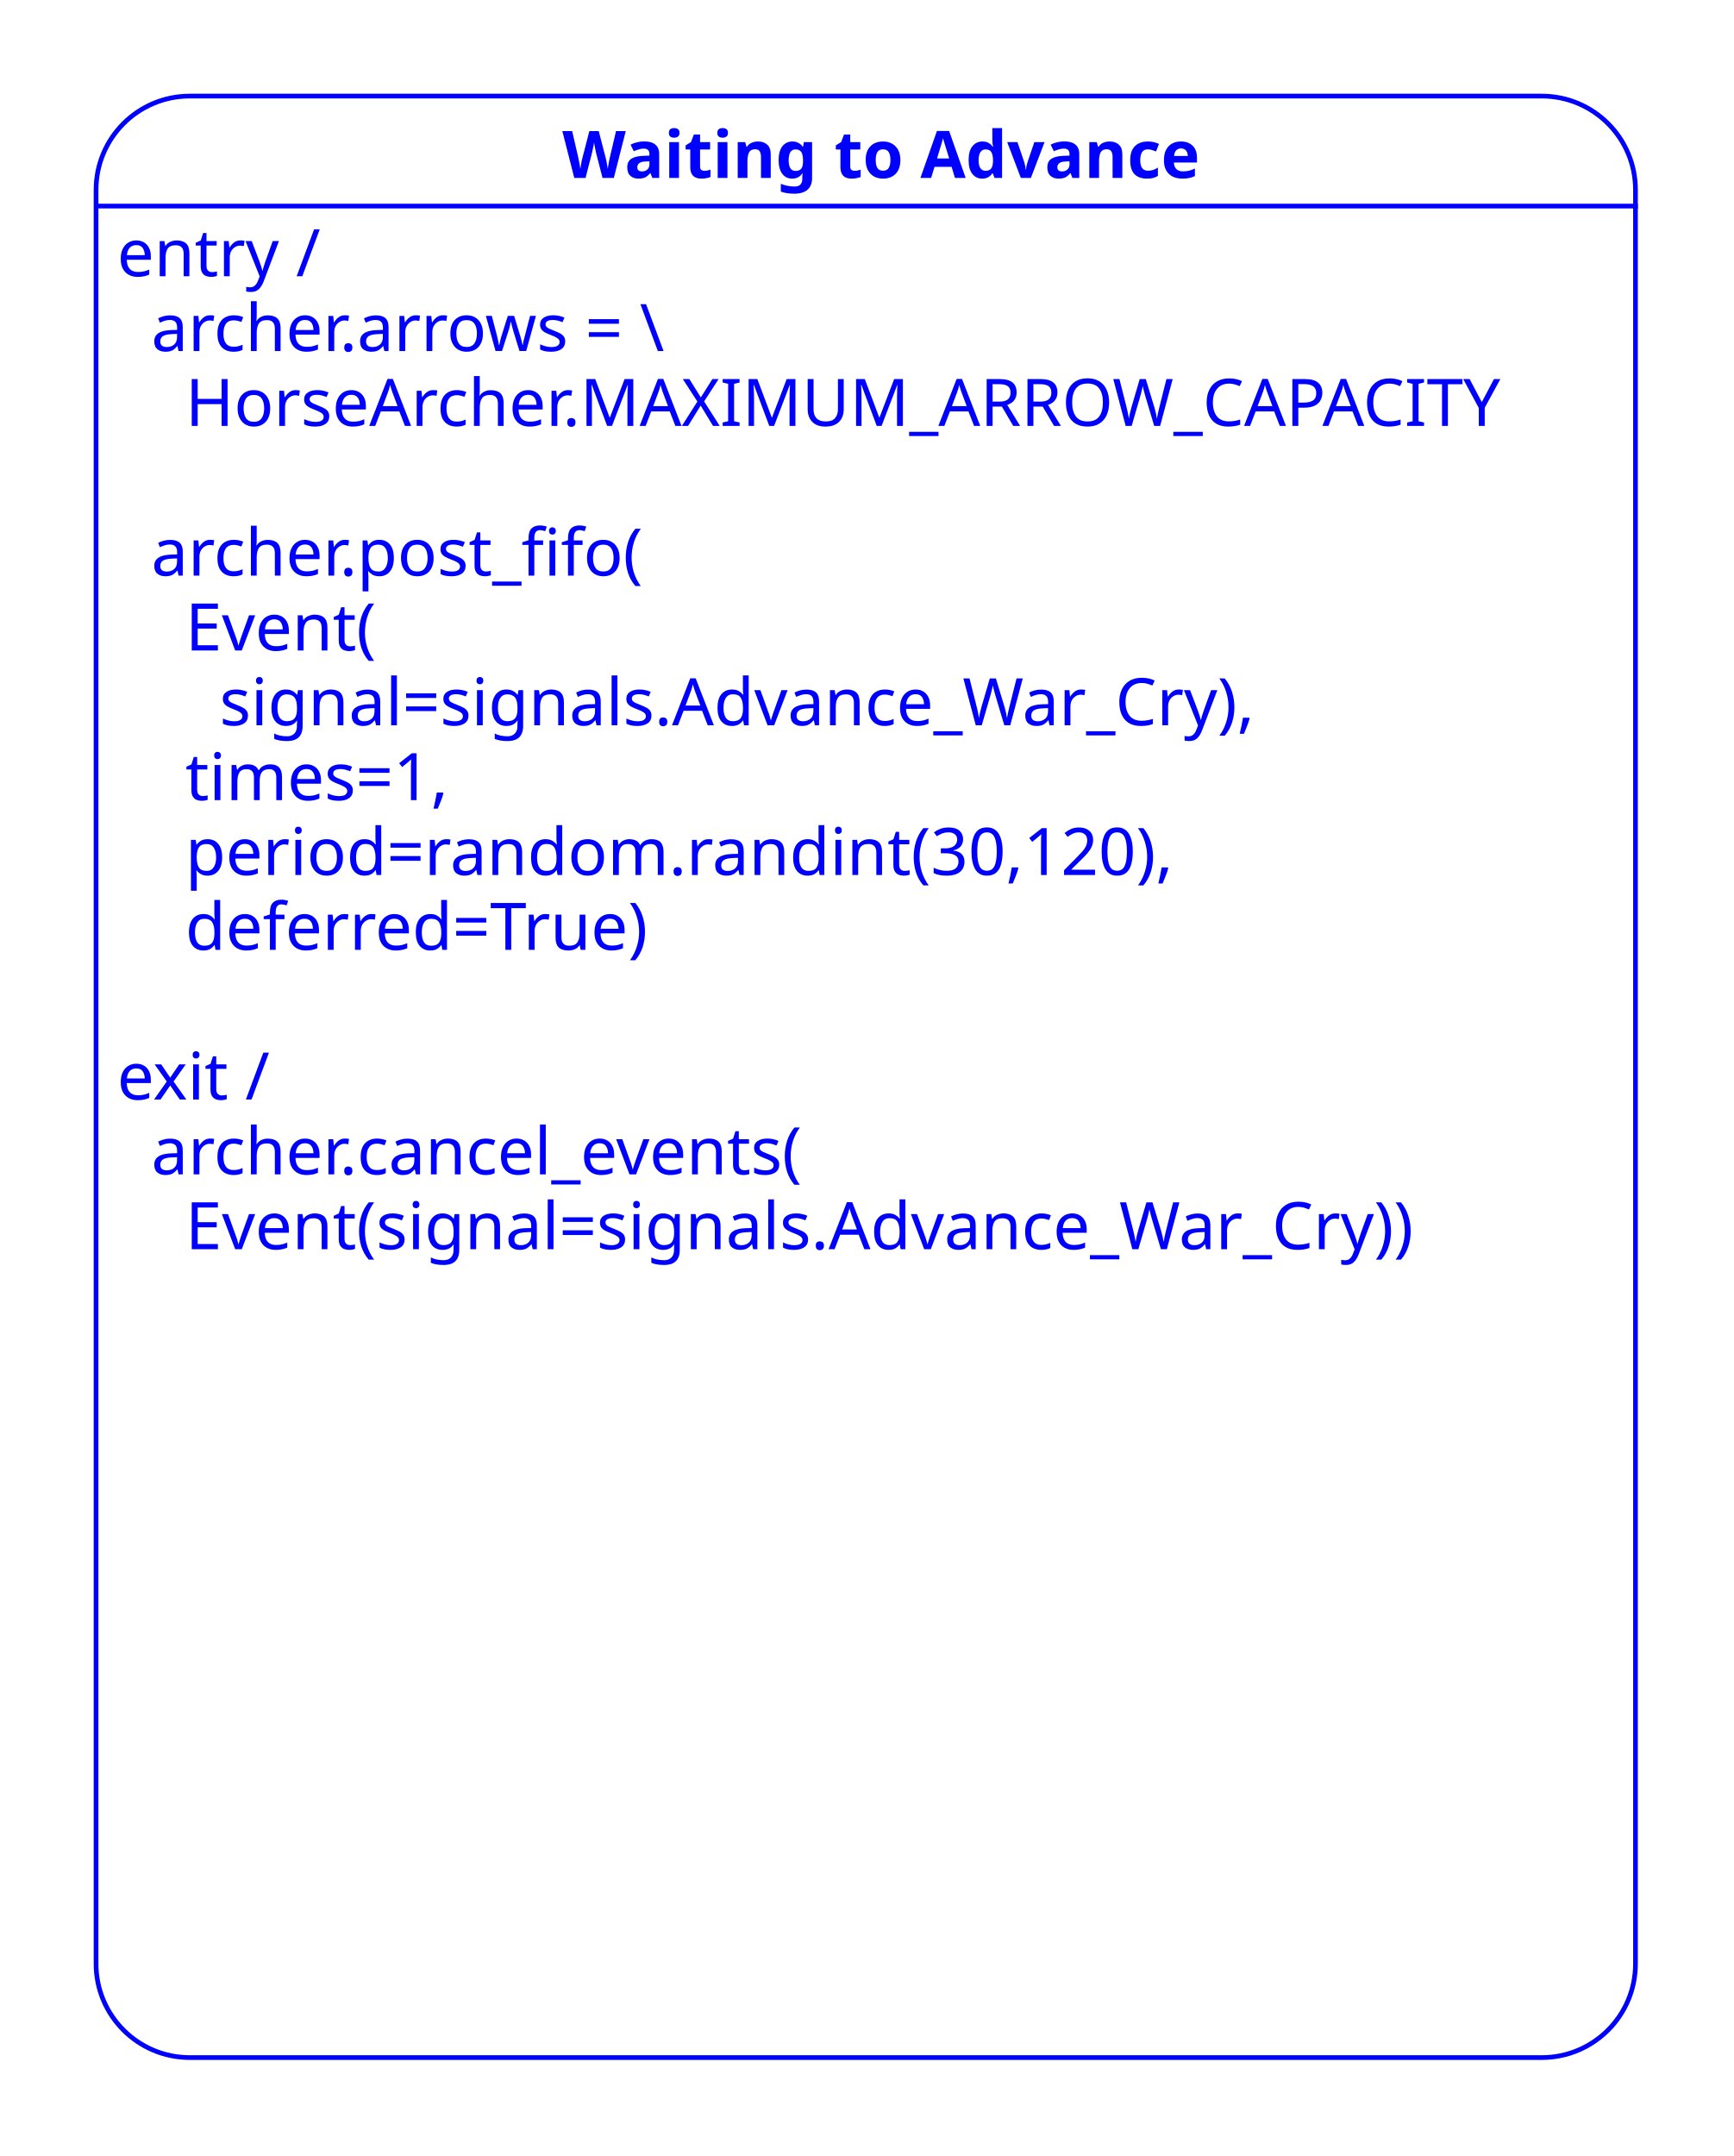
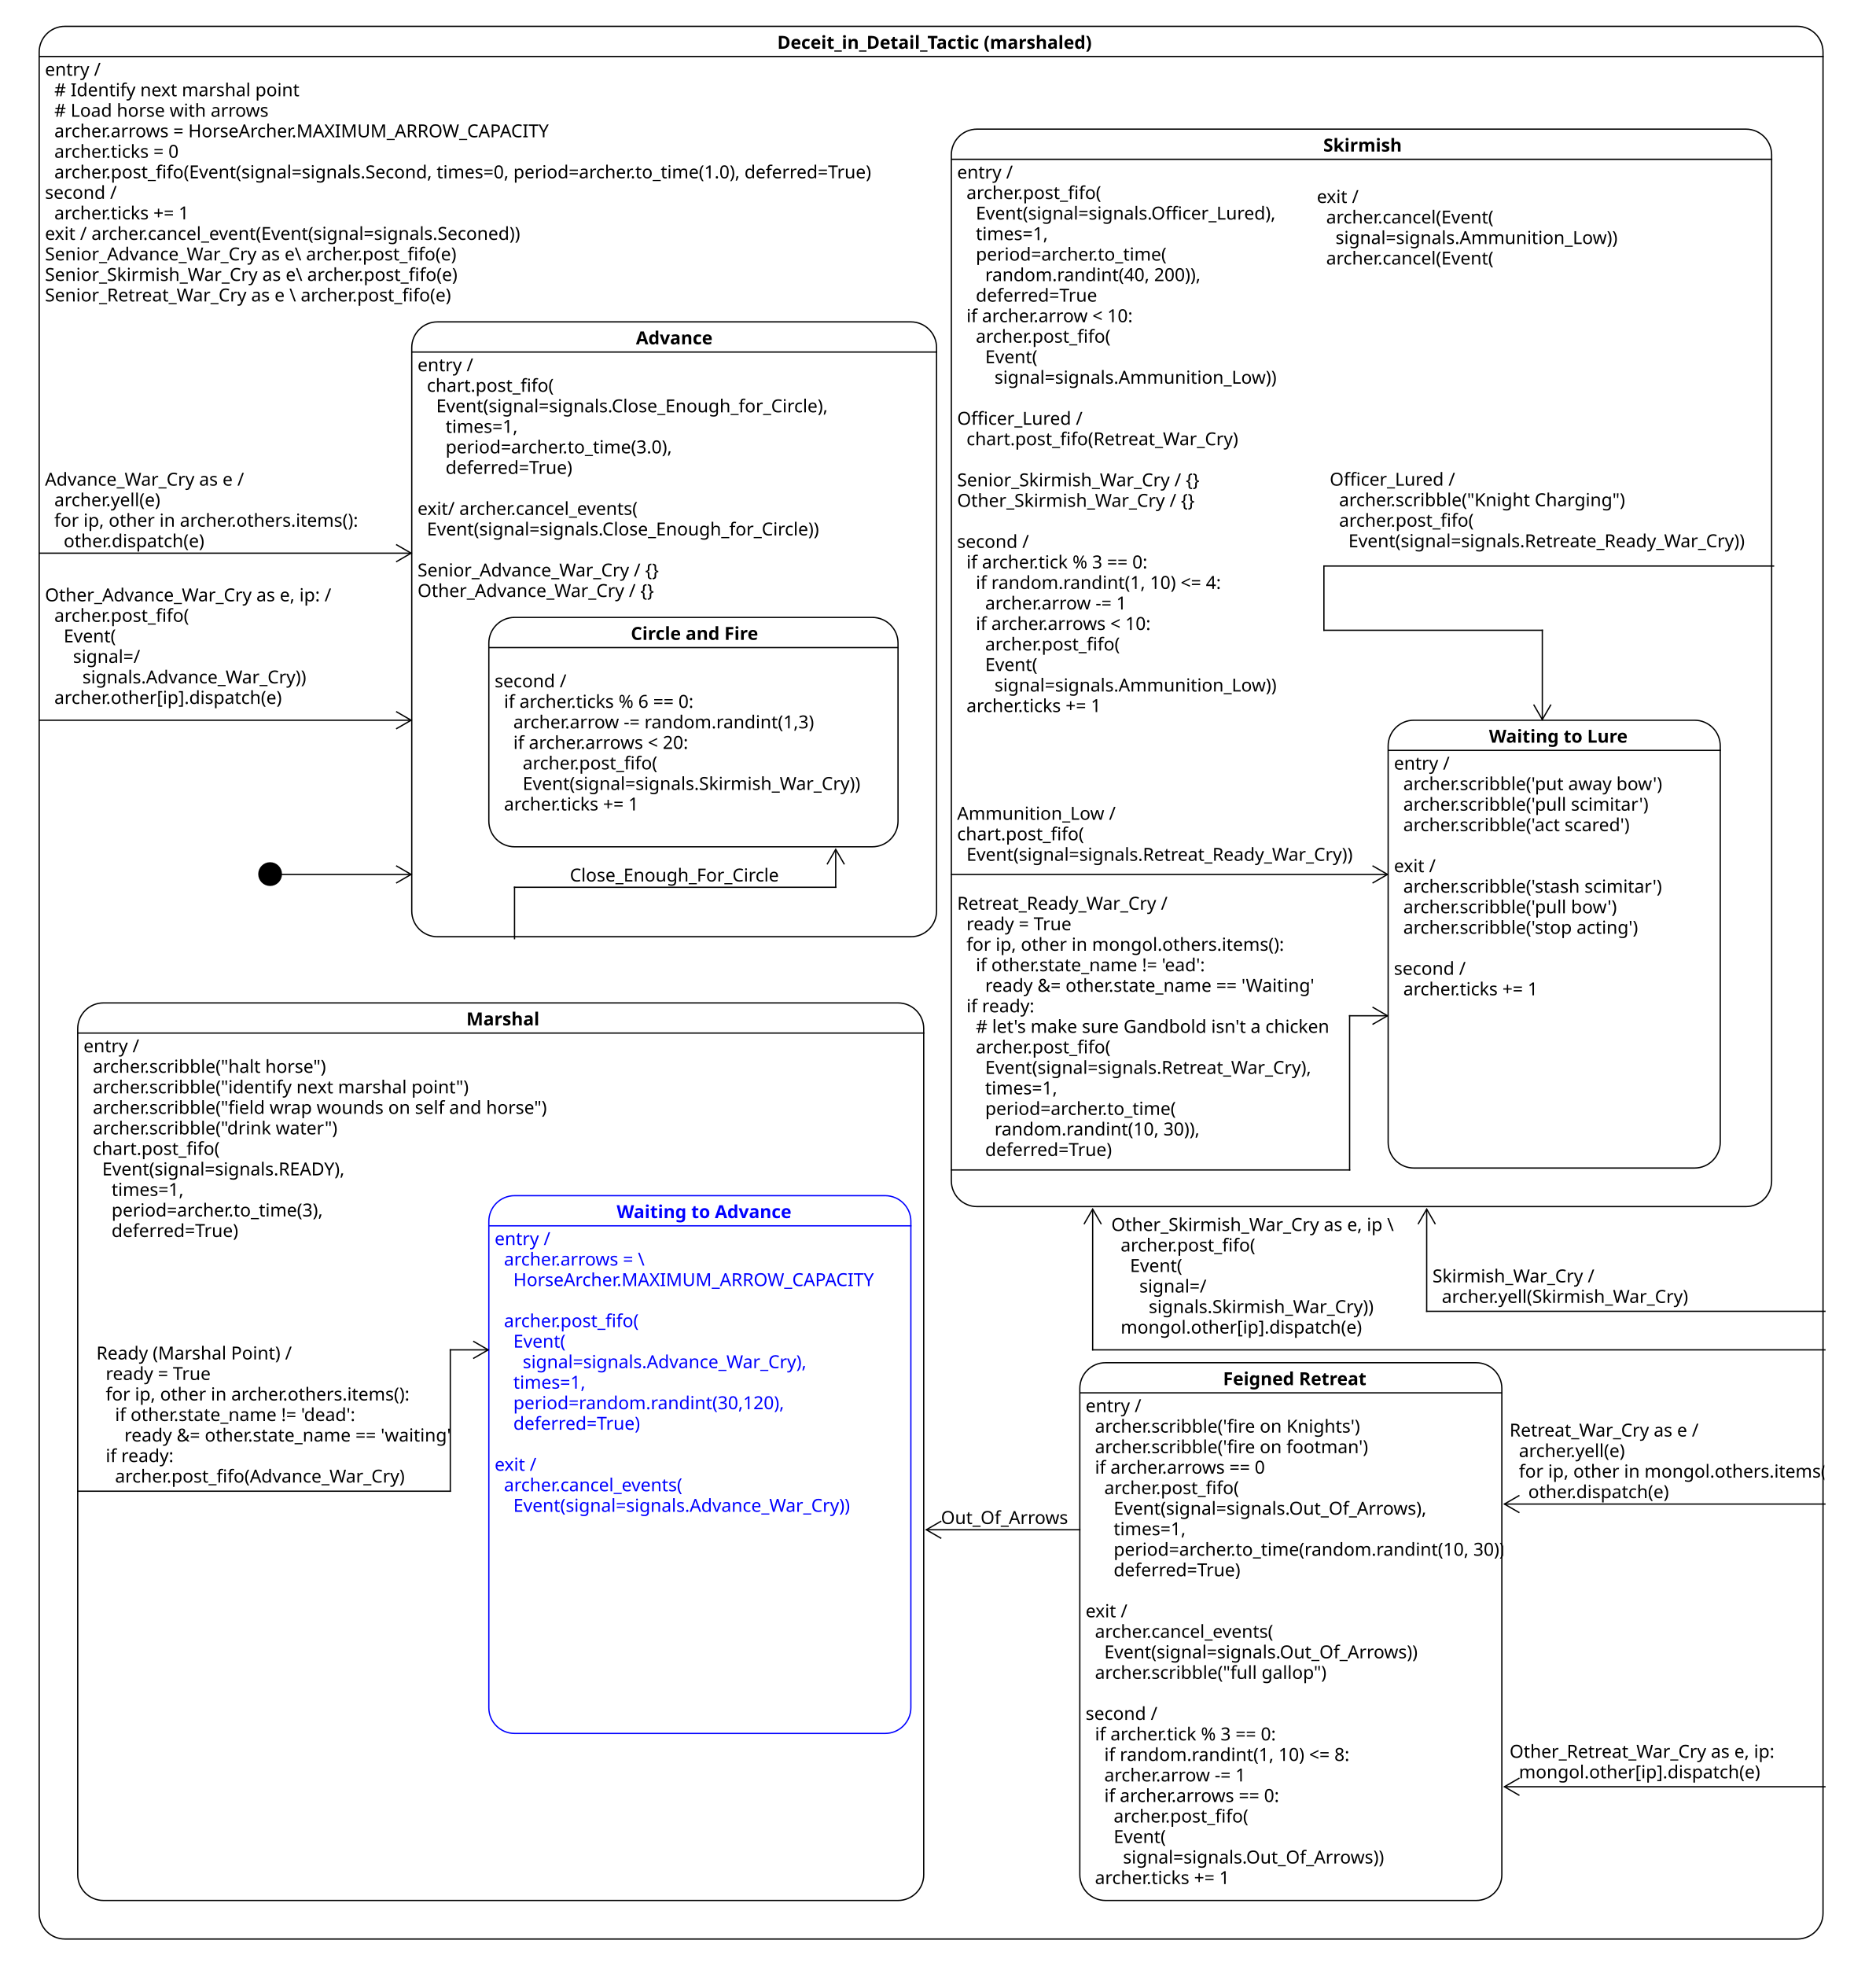
- <svg xmlns="http://www.w3.org/2000/svg" fill-opacity="1" color-rendering="auto" color-interpolation="auto" text-rendering="auto" stroke="black" stroke-linecap="square" width="370" stroke-miterlimit="10" shape-rendering="auto" stroke-opacity="1" fill="black" stroke-dasharray="none" font-weight="normal" stroke-width="1" viewBox="780 890 370 460" height="460" font-family="'Dialog'" font-style="normal" stroke-linejoin="miter" font-size="12px" stroke-dashoffset="0" image-rendering="auto">
+ <svg xmlns="http://www.w3.org/2000/svg" fill-opacity="1" color-rendering="auto" color-interpolation="auto" text-rendering="auto" stroke="black" stroke-linecap="square" width="1460" stroke-miterlimit="10" shape-rendering="auto" stroke-opacity="1" fill="black" stroke-dasharray="none" font-weight="normal" stroke-width="1" viewBox="410 0 1460 1530" height="1530" font-family="'Dialog'" font-style="normal" stroke-linejoin="miter" font-size="12px" stroke-dashoffset="0" image-rendering="auto">
  <defs id="genericDefs" />
  <g>
    <defs id="defs1">
      <clipPath clipPathUnits="userSpaceOnUse" id="clipPath1">
        <path d="M0 0 L2147483647 0 L2147483647 2147483647 L0 2147483647 L0 0 Z" />
      </clipPath>
      <clipPath clipPathUnits="userSpaceOnUse" id="clipPath2">
+         <path d="M0 0 L0 80 L350 80 L350 0 Z" />
+       </clipPath>
+       <clipPath clipPathUnits="userSpaceOnUse" id="clipPath3">
+         <path d="M0 0 L0 130 L310 130 L310 0 Z" />
+       </clipPath>
+       <clipPath clipPathUnits="userSpaceOnUse" id="clipPath4">
+         <path d="M0 0 L0 220 L320 220 L320 0 Z" />
+       </clipPath>
+       <clipPath clipPathUnits="userSpaceOnUse" id="clipPath5">
+         <path d="M0 0 L0 140 L250 140 L250 0 Z" />
+       </clipPath>
+       <clipPath clipPathUnits="userSpaceOnUse" id="clipPath6">
+         <path d="M0 0 L0 60 L230 60 L230 0 Z" />
+       </clipPath>
+       <clipPath clipPathUnits="userSpaceOnUse" id="clipPath7">
+         <path d="M0 0 L0 130 L250 130 L250 0 Z" />
+       </clipPath>
+       <clipPath clipPathUnits="userSpaceOnUse" id="clipPath8">
+         <path d="M0 0 L0 80 L250 80 L250 0 Z" />
+       </clipPath>
+       <clipPath clipPathUnits="userSpaceOnUse" id="clipPath9">
+         <path d="M0 0 L0 60 L220 60 L220 0 Z" />
+       </clipPath>
+       <clipPath clipPathUnits="userSpaceOnUse" id="clipPath10">
        <path d="M0 0 L0 420 L330 420 L330 0 Z" />
      </clipPath>
+       <clipPath clipPathUnits="userSpaceOnUse" id="clipPath11">
+         <path d="M0 0 L0 180 L320 180 L320 0 Z" />
+       </clipPath>
+       <clipPath clipPathUnits="userSpaceOnUse" id="clipPath12">
+         <path d="M0 0 L0 700 L660 700 L660 0 Z" />
+       </clipPath>
+       <clipPath clipPathUnits="userSpaceOnUse" id="clipPath13">
+         <path d="M0 0 L0 60 L320 60 L320 0 Z" />
+       </clipPath>
+       <clipPath clipPathUnits="userSpaceOnUse" id="clipPath14">
+         <path d="M0 0 L0 20 L20 20 L20 0 Z" />
+       </clipPath>
+       <clipPath clipPathUnits="userSpaceOnUse" id="clipPath15">
+         <path d="M0 0 L0 350 L260 350 L260 0 Z" />
+       </clipPath>
+       <clipPath clipPathUnits="userSpaceOnUse" id="clipPath16">
+         <path d="M0 0 L0 480 L410 480 L410 0 Z" />
+       </clipPath>
+       <clipPath clipPathUnits="userSpaceOnUse" id="clipPath17">
+         <path d="M0 0 L0 840 L640 840 L640 0 Z" />
+       </clipPath>
+       <clipPath clipPathUnits="userSpaceOnUse" id="clipPath18">
+         <path d="M0 0 L0 1490 L1390 1490 L1390 0 Z" />
+       </clipPath>
+       <clipPath clipPathUnits="userSpaceOnUse" id="clipPath19">
+         <path d="M0 0 L0 150 L380 150 L380 0 Z" />
+       </clipPath>
+       <clipPath clipPathUnits="userSpaceOnUse" id="clipPath20">
+         <path d="M0 0 L0 40 L280 40 L280 0 Z" />
+       </clipPath>
+       <clipPath clipPathUnits="userSpaceOnUse" id="clipPath21">
+         <path d="M0 0 L0 150 L600 150 L600 0 Z" />
+       </clipPath>
+       <clipPath clipPathUnits="userSpaceOnUse" id="clipPath22">
+         <path d="M0 0 L0 120 L340 120 L340 0 Z" />
+       </clipPath>
+       <clipPath clipPathUnits="userSpaceOnUse" id="clipPath23">
+         <path d="M0 0 L0 140 L350 140 L350 0 Z" />
+       </clipPath>
+       <clipPath clipPathUnits="userSpaceOnUse" id="clipPath24">
+         <path d="M0 0 L0 150 L370 150 L370 0 Z" />
+       </clipPath>
+       <clipPath clipPathUnits="userSpaceOnUse" id="clipPath25">
+         <path d="M0 0 L0 100 L280 100 L280 0 Z" />
+       </clipPath>
+       <clipPath clipPathUnits="userSpaceOnUse" id="clipPath26">
+         <path d="M0 0 L0 40 L150 40 L150 0 Z" />
+       </clipPath>
+       <clipPath clipPathUnits="userSpaceOnUse" id="clipPath27">
+         <path d="M0 0 L0 30 L140 30 L140 0 Z" />
+       </clipPath>
+       <clipPath clipPathUnits="userSpaceOnUse" id="clipPath28">
+         <path d="M0 0 L0 40 L370 40 L370 0 Z" />
+       </clipPath>
+       <clipPath clipPathUnits="userSpaceOnUse" id="clipPath29">
+         <path d="M0 0 L0 50 L320 50 L320 0 Z" />
+       </clipPath>
    </defs>
-     <g fill="rgb(255,255,255)" fill-opacity="0" transform="translate(800,910)" stroke-opacity="0" stroke="rgb(255,255,255)">
-       <rect x="0.5" y="0.5" clip-path="url(#clipPath2)" width="328.5" rx="20" ry="20" height="418.5" stroke="none" />
-     </g>
-     <g fill="blue" transform="translate(800,910)" stroke="blue">
-       <rect x="0.5" y="0.5" clip-path="url(#clipPath2)" fill="none" width="328.5" rx="20" ry="20" height="418.5" />
-       <text x="100" font-size="14px" y="17.969" clip-path="url(#clipPath2)" font-family="sans-serif" stroke="none" font-weight="bold" xml:space="preserve">Waiting to Advance</text>
-       <path fill="none" d="M1 23.969 L329 23.969" clip-path="url(#clipPath2)" />
-       <text x="5" font-size="14px" y="38.938" clip-path="url(#clipPath2)" font-family="sans-serif" stroke="none" xml:space="preserve">entry /</text>
-       <text x="5" font-size="14px" y="54.906" clip-path="url(#clipPath2)" font-family="sans-serif" stroke="none" xml:space="preserve">  archer.arrows = \</text>
-       <text x="5" font-size="14px" y="70.875" clip-path="url(#clipPath2)" font-family="sans-serif" stroke="none" xml:space="preserve">    HorseArcher.MAXIMUM_ARROW_CAPACITY</text>
-       <text x="5" font-size="14px" y="86.844" clip-path="url(#clipPath2)" font-family="sans-serif" stroke="none" xml:space="preserve">    </text>
-       <text x="5" font-size="14px" y="102.812" clip-path="url(#clipPath2)" font-family="sans-serif" stroke="none" xml:space="preserve">  archer.post_fifo(</text>
-       <text x="5" font-size="14px" y="118.781" clip-path="url(#clipPath2)" font-family="sans-serif" stroke="none" xml:space="preserve">    Event(</text>
-       <text x="5" font-size="14px" y="134.75" clip-path="url(#clipPath2)" font-family="sans-serif" stroke="none" xml:space="preserve">      signal=signals.Advance_War_Cry),</text>
-       <text x="5" font-size="14px" y="150.719" clip-path="url(#clipPath2)" font-family="sans-serif" stroke="none" xml:space="preserve">    times=1,</text>
-       <text x="5" font-size="14px" y="166.688" clip-path="url(#clipPath2)" font-family="sans-serif" stroke="none" xml:space="preserve">    period=random.randint(30,120),</text>
-       <text x="5" font-size="14px" y="182.656" clip-path="url(#clipPath2)" font-family="sans-serif" stroke="none" xml:space="preserve">    deferred=True)</text>
-       <text x="5" font-size="14px" y="198.625" clip-path="url(#clipPath2)" font-family="sans-serif" stroke="none" xml:space="preserve">  </text>
-       <text x="5" font-size="14px" y="214.594" clip-path="url(#clipPath2)" font-family="sans-serif" stroke="none" xml:space="preserve">exit /</text>
-       <text x="5" font-size="14px" y="230.562" clip-path="url(#clipPath2)" font-family="sans-serif" stroke="none" xml:space="preserve">  archer.cancel_events(</text>
-       <text x="5" font-size="14px" y="246.531" clip-path="url(#clipPath2)" font-family="sans-serif" stroke="none" xml:space="preserve">    Event(signal=signals.Advance_War_Cry))</text>
-       <text x="5" font-size="14px" y="262.5" clip-path="url(#clipPath2)" font-family="sans-serif" stroke="none" xml:space="preserve">  </text>
+     <g font-family="sans-serif" font-size="14px" transform="translate(1430,140)">
+       <text x="5" xml:space="preserve" y="17.969" clip-path="url(#clipPath2)" stroke="none">exit /</text>
+       <text x="5" xml:space="preserve" y="33.938" clip-path="url(#clipPath2)" stroke="none">  archer.cancel(Event(</text>
+       <text x="5" xml:space="preserve" y="49.906" clip-path="url(#clipPath2)" stroke="none">    signal=signals.Ammunition_Low))</text>
+       <text x="5" xml:space="preserve" y="65.875" clip-path="url(#clipPath2)" stroke="none">  archer.cancel(Event(</text>
+       <text x="5" xml:space="preserve" y="81.844" clip-path="url(#clipPath2)" stroke="none">    </text>
+     </g>
+     <g font-family="sans-serif" font-size="14px" transform="translate(1440,360)">
+       <text x="5" xml:space="preserve" y="17.969" clip-path="url(#clipPath2)" stroke="none">Officer_Lured /</text>
+       <text x="5" xml:space="preserve" y="33.938" clip-path="url(#clipPath2)" stroke="none">  archer.scribble("Knight Charging")</text>
+       <text x="5" xml:space="preserve" y="49.906" clip-path="url(#clipPath2)" stroke="none">  archer.post_fifo(</text>
+       <text x="5" xml:space="preserve" y="65.875" clip-path="url(#clipPath2)" stroke="none">    Event(signal=signals.Retreate_Ready_War_Cry))</text>
+     </g>
+     <g font-family="sans-serif" font-size="14px" transform="translate(480,1040)">
+       <text x="5" xml:space="preserve" y="17.969" clip-path="url(#clipPath3)" stroke="none">Ready (Marshal Point) /</text>
+       <text x="5" xml:space="preserve" y="33.938" clip-path="url(#clipPath3)" stroke="none">  ready = True</text>
+       <text x="5" xml:space="preserve" y="49.906" clip-path="url(#clipPath3)" stroke="none">  for ip, other in archer.others.items():</text>
+       <text x="5" xml:space="preserve" y="65.875" clip-path="url(#clipPath3)" stroke="none">    if other.state_name != 'dead':</text>
+       <text x="5" xml:space="preserve" y="81.844" clip-path="url(#clipPath3)" stroke="none">      ready &amp;= other.state_name == 'waiting'</text>
+       <text x="5" xml:space="preserve" y="97.812" clip-path="url(#clipPath3)" stroke="none">  if ready:</text>
+       <text x="5" xml:space="preserve" y="113.781" clip-path="url(#clipPath3)" stroke="none">    archer.post_fifo(Advance_War_Cry)</text>
+     </g>
+     <g font-family="sans-serif" font-size="14px" transform="translate(1150,690)">
+       <text x="5" xml:space="preserve" y="17.969" clip-path="url(#clipPath4)" stroke="none">Retreat_Ready_War_Cry /</text>
+       <text x="5" xml:space="preserve" y="33.938" clip-path="url(#clipPath4)" stroke="none">  ready = True</text>
+       <text x="5" xml:space="preserve" y="49.906" clip-path="url(#clipPath4)" stroke="none">  for ip, other in mongol.others.items():</text>
+       <text x="5" xml:space="preserve" y="65.875" clip-path="url(#clipPath4)" stroke="none">    if other.state_name != 'ead':</text>
+       <text x="5" xml:space="preserve" y="81.844" clip-path="url(#clipPath4)" stroke="none">      ready &amp;= other.state_name == 'Waiting'</text>
+       <text x="5" xml:space="preserve" y="97.812" clip-path="url(#clipPath4)" stroke="none">  if ready:</text>
+       <text x="5" xml:space="preserve" y="113.781" clip-path="url(#clipPath4)" stroke="none">    # let's make sure Gandbold isn't a chicken</text>
+       <text x="5" xml:space="preserve" y="129.75" clip-path="url(#clipPath4)" stroke="none">    archer.post_fifo(</text>
+       <text x="5" xml:space="preserve" y="145.719" clip-path="url(#clipPath4)" stroke="none">      Event(signal=signals.Retreat_War_Cry),</text>
+       <text x="5" xml:space="preserve" y="161.688" clip-path="url(#clipPath4)" stroke="none">      times=1,</text>
+       <text x="5" xml:space="preserve" y="177.656" clip-path="url(#clipPath4)" stroke="none">      period=archer.to_time(</text>
+       <text x="5" xml:space="preserve" y="193.625" clip-path="url(#clipPath4)" stroke="none">        random.randint(10, 30)),</text>
+       <text x="5" xml:space="preserve" y="209.594" clip-path="url(#clipPath4)" stroke="none">      deferred=True)</text>
+     </g>
+     <g font-family="sans-serif" font-size="14px" transform="translate(440,450)">
+       <text x="5" xml:space="preserve" y="17.969" clip-path="url(#clipPath5)" stroke="none">Other_Advance_War_Cry as e, ip: /</text>
+       <text x="5" xml:space="preserve" y="33.938" clip-path="url(#clipPath5)" stroke="none">  archer.post_fifo(</text>
+       <text x="5" xml:space="preserve" y="49.906" clip-path="url(#clipPath5)" stroke="none">    Event(</text>
+       <text x="5" xml:space="preserve" y="65.875" clip-path="url(#clipPath5)" stroke="none">      signal=/</text>
+       <text x="5" xml:space="preserve" y="81.844" clip-path="url(#clipPath5)" stroke="none">        signals.Advance_War_Cry))</text>
+       <text x="5" xml:space="preserve" y="97.812" clip-path="url(#clipPath5)" stroke="none">  archer.other[ip].dispatch(e)</text>
+     </g>
+     <g font-family="sans-serif" font-size="14px" transform="translate(1580,1350)">
+       <text x="5" xml:space="preserve" y="17.969" clip-path="url(#clipPath6)" stroke="none">Other_Retreat_War_Cry as e, ip:</text>
+       <text x="5" xml:space="preserve" y="33.938" clip-path="url(#clipPath6)" stroke="none">  mongol.other[ip].dispatch(e)</text>
+     </g>
+     <g font-family="sans-serif" font-size="14px" transform="translate(1270,940)">
+       <text x="5" xml:space="preserve" y="17.969" clip-path="url(#clipPath7)" stroke="none">Other_Skirmish_War_Cry as e, ip \</text>
+       <text x="5" xml:space="preserve" y="33.938" clip-path="url(#clipPath7)" stroke="none">  archer.post_fifo(</text>
+       <text x="5" xml:space="preserve" y="49.906" clip-path="url(#clipPath7)" stroke="none">    Event(</text>
+       <text x="5" xml:space="preserve" y="65.875" clip-path="url(#clipPath7)" stroke="none">      signal=/</text>
+       <text x="5" xml:space="preserve" y="81.844" clip-path="url(#clipPath7)" stroke="none">        signals.Skirmish_War_Cry))</text>
+       <text x="5" xml:space="preserve" y="97.812" clip-path="url(#clipPath7)" stroke="none">  mongol.other[ip].dispatch(e)</text>
+     </g>
+     <g font-family="sans-serif" font-size="14px" transform="translate(1580,1100)">
+       <text x="5" xml:space="preserve" y="17.969" clip-path="url(#clipPath8)" stroke="none">Retreat_War_Cry as e /</text>
+       <text x="5" xml:space="preserve" y="33.938" clip-path="url(#clipPath8)" stroke="none">  archer.yell(e)</text>
+       <text x="5" xml:space="preserve" y="49.906" clip-path="url(#clipPath8)" stroke="none">  for ip, other in mongol.others.items()</text>
+       <text x="5" xml:space="preserve" y="65.875" clip-path="url(#clipPath8)" stroke="none">    other.dispatch(e)</text>
+     </g>
+     <g font-family="sans-serif" font-size="14px" transform="translate(1520,980)">
+       <text x="5" xml:space="preserve" y="17.969" clip-path="url(#clipPath9)" stroke="none">Skirmish_War_Cry /</text>
+       <text x="5" xml:space="preserve" y="33.938" clip-path="url(#clipPath9)" stroke="none">  archer.yell(Skirmish_War_Cry)</text>
+     </g>
+     <g font-family="sans-serif" font-size="14px" transform="translate(440,360)">
+       <text x="5" xml:space="preserve" y="17.969" clip-path="url(#clipPath8)" stroke="none">Advance_War_Cry as e /</text>
+       <text x="5" xml:space="preserve" y="33.938" clip-path="url(#clipPath8)" stroke="none">  archer.yell(e)</text>
+       <text x="5" xml:space="preserve" y="49.906" clip-path="url(#clipPath8)" stroke="none">  for ip, other in archer.others.items():</text>
+       <text x="5" xml:space="preserve" y="65.875" clip-path="url(#clipPath8)" stroke="none">    other.dispatch(e)</text>
+     </g>
+     <g fill="rgb(255,255,255)" fill-opacity="0" transform="translate(790,930)" stroke-opacity="0" stroke="rgb(255,255,255)">
+       <rect x="0.5" y="0.5" clip-path="url(#clipPath10)" width="328.5" rx="20" ry="20" height="418.5" stroke="none" />
+     </g>
+     <g fill="blue" transform="translate(790,930)" stroke="blue">
+       <rect x="0.5" y="0.5" clip-path="url(#clipPath10)" fill="none" width="328.5" rx="20" ry="20" height="418.5" />
+       <text x="100" font-size="14px" y="17.969" clip-path="url(#clipPath10)" font-family="sans-serif" stroke="none" font-weight="bold" xml:space="preserve">Waiting to Advance</text>
+       <path fill="none" d="M1 23.969 L329 23.969" clip-path="url(#clipPath10)" />
+       <text x="5" font-size="14px" y="38.938" clip-path="url(#clipPath10)" font-family="sans-serif" stroke="none" xml:space="preserve">entry /</text>
+       <text x="5" font-size="14px" y="54.906" clip-path="url(#clipPath10)" font-family="sans-serif" stroke="none" xml:space="preserve">  archer.arrows = \</text>
+       <text x="5" font-size="14px" y="70.875" clip-path="url(#clipPath10)" font-family="sans-serif" stroke="none" xml:space="preserve">    HorseArcher.MAXIMUM_ARROW_CAPACITY</text>
+       <text x="5" font-size="14px" y="86.844" clip-path="url(#clipPath10)" font-family="sans-serif" stroke="none" xml:space="preserve">    </text>
+       <text x="5" font-size="14px" y="102.812" clip-path="url(#clipPath10)" font-family="sans-serif" stroke="none" xml:space="preserve">  archer.post_fifo(</text>
+       <text x="5" font-size="14px" y="118.781" clip-path="url(#clipPath10)" font-family="sans-serif" stroke="none" xml:space="preserve">    Event(</text>
+       <text x="5" font-size="14px" y="134.75" clip-path="url(#clipPath10)" font-family="sans-serif" stroke="none" xml:space="preserve">      signal=signals.Advance_War_Cry),</text>
+       <text x="5" font-size="14px" y="150.719" clip-path="url(#clipPath10)" font-family="sans-serif" stroke="none" xml:space="preserve">    times=1,</text>
+       <text x="5" font-size="14px" y="166.688" clip-path="url(#clipPath10)" font-family="sans-serif" stroke="none" xml:space="preserve">    period=random.randint(30,120),</text>
+       <text x="5" font-size="14px" y="182.656" clip-path="url(#clipPath10)" font-family="sans-serif" stroke="none" xml:space="preserve">    deferred=True)</text>
+       <text x="5" font-size="14px" y="198.625" clip-path="url(#clipPath10)" font-family="sans-serif" stroke="none" xml:space="preserve">  </text>
+       <text x="5" font-size="14px" y="214.594" clip-path="url(#clipPath10)" font-family="sans-serif" stroke="none" xml:space="preserve">exit /</text>
+       <text x="5" font-size="14px" y="230.562" clip-path="url(#clipPath10)" font-family="sans-serif" stroke="none" xml:space="preserve">  archer.cancel_events(</text>
+       <text x="5" font-size="14px" y="246.531" clip-path="url(#clipPath10)" font-family="sans-serif" stroke="none" xml:space="preserve">    Event(signal=signals.Advance_War_Cry))</text>
+       <text x="5" font-size="14px" y="262.5" clip-path="url(#clipPath10)" font-family="sans-serif" stroke="none" xml:space="preserve">  </text>
+     </g>
+     <g fill="rgb(255,255,255)" fill-opacity="0" transform="translate(790,480)" stroke-opacity="0" stroke="rgb(255,255,255)">
+       <rect x="0.5" y="0.5" clip-path="url(#clipPath11)" width="318.5" rx="20" ry="20" height="178.5" stroke="none" />
+     </g>
+     <g transform="translate(790,480)">
+       <rect x="0.5" y="0.5" clip-path="url(#clipPath11)" fill="none" width="318.5" rx="20" ry="20" height="178.5" />
+       <text x="111" font-size="14px" y="17.969" clip-path="url(#clipPath11)" font-family="sans-serif" stroke="none" font-weight="bold" xml:space="preserve">Circle and Fire</text>
+       <path fill="none" d="M1 23.969 L319 23.969" clip-path="url(#clipPath11)" />
+       <text x="5" font-size="14px" y="38.938" clip-path="url(#clipPath11)" font-family="sans-serif" stroke="none" xml:space="preserve">   </text>
+       <text x="5" font-size="14px" y="54.906" clip-path="url(#clipPath11)" font-family="sans-serif" stroke="none" xml:space="preserve">second /</text>
+       <text x="5" font-size="14px" y="70.875" clip-path="url(#clipPath11)" font-family="sans-serif" stroke="none" xml:space="preserve">  if archer.ticks % 6 == 0:</text>
+       <text x="5" font-size="14px" y="86.844" clip-path="url(#clipPath11)" font-family="sans-serif" stroke="none" xml:space="preserve">    archer.arrow -= random.randint(1,3)</text>
+       <text x="5" font-size="14px" y="102.812" clip-path="url(#clipPath11)" font-family="sans-serif" stroke="none" xml:space="preserve">    if archer.arrows &lt; 20:</text>
+       <text x="5" font-size="14px" y="118.781" clip-path="url(#clipPath11)" font-family="sans-serif" stroke="none" xml:space="preserve">      archer.post_fifo(</text>
+       <text x="5" font-size="14px" y="134.75" clip-path="url(#clipPath11)" font-family="sans-serif" stroke="none" xml:space="preserve">      Event(signal=signals.Skirmish_War_Cry))</text>
+       <text x="5" font-size="14px" y="150.719" clip-path="url(#clipPath11)" font-family="sans-serif" stroke="none" xml:space="preserve">  archer.ticks += 1  </text>
+     </g>
+     <g fill="rgb(255,255,255)" fill-opacity="0" transform="translate(470,780)" stroke-opacity="0" stroke="rgb(255,255,255)">
+       <rect x="0.5" y="0.5" clip-path="url(#clipPath12)" width="658.5" rx="20" ry="20" height="698.5" stroke="none" />
+     </g>
+     <g transform="translate(470,780)">
+       <rect x="0.5" y="0.5" clip-path="url(#clipPath12)" fill="none" width="658.5" rx="20" ry="20" height="698.5" />
+       <text x="303" font-size="14px" y="17.969" clip-path="url(#clipPath12)" font-family="sans-serif" stroke="none" font-weight="bold" xml:space="preserve">Marshal</text>
+       <path fill="none" d="M1 23.969 L659 23.969" clip-path="url(#clipPath12)" />
+       <text x="5" font-size="14px" y="38.938" clip-path="url(#clipPath12)" font-family="sans-serif" stroke="none" xml:space="preserve">entry / </text>
+       <text x="5" font-size="14px" y="54.906" clip-path="url(#clipPath12)" font-family="sans-serif" stroke="none" xml:space="preserve">  archer.scribble("halt horse")</text>
+       <text x="5" font-size="14px" y="70.875" clip-path="url(#clipPath12)" font-family="sans-serif" stroke="none" xml:space="preserve">  archer.scribble("identify next marshal point")</text>
+       <text x="5" font-size="14px" y="86.844" clip-path="url(#clipPath12)" font-family="sans-serif" stroke="none" xml:space="preserve">  archer.scribble("field wrap wounds on self and horse")</text>
+       <text x="5" font-size="14px" y="102.812" clip-path="url(#clipPath12)" font-family="sans-serif" stroke="none" xml:space="preserve">  archer.scribble("drink water")</text>
+       <text x="5" font-size="14px" y="118.781" clip-path="url(#clipPath12)" font-family="sans-serif" stroke="none" xml:space="preserve">  chart.post_fifo(</text>
+       <text x="5" font-size="14px" y="134.75" clip-path="url(#clipPath12)" font-family="sans-serif" stroke="none" xml:space="preserve">    Event(signal=signals.READY),</text>
+       <text x="5" font-size="14px" y="150.719" clip-path="url(#clipPath12)" font-family="sans-serif" stroke="none" xml:space="preserve">      times=1,</text>
+       <text x="5" font-size="14px" y="166.688" clip-path="url(#clipPath12)" font-family="sans-serif" stroke="none" xml:space="preserve">      period=archer.to_time(3),</text>
+       <text x="5" font-size="14px" y="182.656" clip-path="url(#clipPath12)" font-family="sans-serif" stroke="none" xml:space="preserve">      deferred=True)</text>
+     </g>
+     <g font-family="sans-serif" font-size="14px" transform="translate(1150,620)">
+       <text x="5" xml:space="preserve" y="17.969" clip-path="url(#clipPath13)" stroke="none">Ammunition_Low /</text>
+       <text x="5" xml:space="preserve" y="33.938" clip-path="url(#clipPath13)" stroke="none">chart.post_fifo(</text>
+       <text x="5" xml:space="preserve" y="49.906" clip-path="url(#clipPath13)" stroke="none">  Event(signal=signals.Retreat_Ready_War_Cry))</text>
+     </g>
+     <g transform="translate(610,670)">
+       <circle r="8.75" clip-path="url(#clipPath14)" cx="10.25" cy="10.25" stroke="none" />
+       <circle fill="none" r="8.75" clip-path="url(#clipPath14)" cx="10.25" cy="10.25" />
+     </g>
+     <g fill="rgb(255,255,255)" fill-opacity="0" transform="translate(1250,1060)" stroke-opacity="0" stroke="rgb(255,255,255)">
+       <rect x="0.5" y="0.5" clip-path="url(#clipPath10)" width="328.5" rx="20" ry="20" height="418.5" stroke="none" />
+     </g>
+     <g transform="translate(1250,1060)">
+       <rect x="0.5" y="0.5" clip-path="url(#clipPath10)" fill="none" width="328.5" rx="20" ry="20" height="418.5" />
+       <text x="112" font-size="14px" y="17.969" clip-path="url(#clipPath10)" font-family="sans-serif" stroke="none" font-weight="bold" xml:space="preserve">Feigned Retreat</text>
+       <path fill="none" d="M1 23.969 L329 23.969" clip-path="url(#clipPath10)" />
+       <text x="5" font-size="14px" y="38.938" clip-path="url(#clipPath10)" font-family="sans-serif" stroke="none" xml:space="preserve">entry / </text>
+       <text x="5" font-size="14px" y="54.906" clip-path="url(#clipPath10)" font-family="sans-serif" stroke="none" xml:space="preserve">  archer.scribble('fire on Knights')</text>
+       <text x="5" font-size="14px" y="70.875" clip-path="url(#clipPath10)" font-family="sans-serif" stroke="none" xml:space="preserve">  archer.scribble('fire on footman')</text>
+       <text x="5" font-size="14px" y="86.844" clip-path="url(#clipPath10)" font-family="sans-serif" stroke="none" xml:space="preserve">  if archer.arrows == 0</text>
+       <text x="5" font-size="14px" y="102.812" clip-path="url(#clipPath10)" font-family="sans-serif" stroke="none" xml:space="preserve">    archer.post_fifo(</text>
+       <text x="5" font-size="14px" y="118.781" clip-path="url(#clipPath10)" font-family="sans-serif" stroke="none" xml:space="preserve">      Event(signal=signals.Out_Of_Arrows),</text>
+       <text x="5" font-size="14px" y="134.75" clip-path="url(#clipPath10)" font-family="sans-serif" stroke="none" xml:space="preserve">      times=1,</text>
+       <text x="5" font-size="14px" y="150.719" clip-path="url(#clipPath10)" font-family="sans-serif" stroke="none" xml:space="preserve">      period=archer.to_time(random.randint(10, 30)),</text>
+       <text x="5" font-size="14px" y="166.688" clip-path="url(#clipPath10)" font-family="sans-serif" stroke="none" xml:space="preserve">      deferred=True)</text>
+       <text x="5" font-size="14px" y="198.625" clip-path="url(#clipPath10)" font-family="sans-serif" stroke="none" xml:space="preserve">exit /</text>
+       <text x="5" font-size="14px" y="214.594" clip-path="url(#clipPath10)" font-family="sans-serif" stroke="none" xml:space="preserve">  archer.cancel_events(</text>
+       <text x="5" font-size="14px" y="230.562" clip-path="url(#clipPath10)" font-family="sans-serif" stroke="none" xml:space="preserve">    Event(signal=signals.Out_Of_Arrows))</text>
+       <text x="5" font-size="14px" y="246.531" clip-path="url(#clipPath10)" font-family="sans-serif" stroke="none" xml:space="preserve">  archer.scribble("full gallop")</text>
+       <text x="5" font-size="14px" y="278.469" clip-path="url(#clipPath10)" font-family="sans-serif" stroke="none" xml:space="preserve">second /</text>
+       <text x="5" font-size="14px" y="294.438" clip-path="url(#clipPath10)" font-family="sans-serif" stroke="none" xml:space="preserve">  if archer.tick % 3 == 0:</text>
+       <text x="5" font-size="14px" y="310.406" clip-path="url(#clipPath10)" font-family="sans-serif" stroke="none" xml:space="preserve">    if random.randint(1, 10) &lt;= 8:</text>
+       <text x="5" font-size="14px" y="326.375" clip-path="url(#clipPath10)" font-family="sans-serif" stroke="none" xml:space="preserve">    archer.arrow -= 1</text>
+       <text x="5" font-size="14px" y="342.344" clip-path="url(#clipPath10)" font-family="sans-serif" stroke="none" xml:space="preserve">    if archer.arrows == 0:</text>
+       <text x="5" font-size="14px" y="358.312" clip-path="url(#clipPath10)" font-family="sans-serif" stroke="none" xml:space="preserve">      archer.post_fifo(</text>
+       <text x="5" font-size="14px" y="374.281" clip-path="url(#clipPath10)" font-family="sans-serif" stroke="none" xml:space="preserve">      Event(</text>
+       <text x="5" font-size="14px" y="390.25" clip-path="url(#clipPath10)" font-family="sans-serif" stroke="none" xml:space="preserve">        signal=signals.Out_Of_Arrows))</text>
+       <text x="5" font-size="14px" y="406.219" clip-path="url(#clipPath10)" font-family="sans-serif" stroke="none" xml:space="preserve">  archer.ticks += 1          </text>
+       <text x="5" font-size="14px" y="438.156" clip-path="url(#clipPath10)" font-family="sans-serif" stroke="none" xml:space="preserve">Retreat_War_Cry / {}</text>
+       <text x="5" font-size="14px" y="454.125" clip-path="url(#clipPath10)" font-family="sans-serif" stroke="none" xml:space="preserve">Other_Retreat_War_Cry / {}</text>
+     </g>
+     <g fill="rgb(255,255,255)" fill-opacity="0" transform="translate(1490,560)" stroke-opacity="0" stroke="rgb(255,255,255)">
+       <rect x="0.5" y="0.5" clip-path="url(#clipPath15)" width="258.5" rx="20" ry="20" height="348.5" stroke="none" />
+     </g>
+     <g transform="translate(1490,560)">
+       <rect x="0.5" y="0.5" clip-path="url(#clipPath15)" fill="none" width="258.5" rx="20" ry="20" height="348.5" />
+       <text x="79" font-size="14px" y="17.969" clip-path="url(#clipPath15)" font-family="sans-serif" stroke="none" font-weight="bold" xml:space="preserve">Waiting to Lure</text>
+       <path fill="none" d="M1 23.969 L259 23.969" clip-path="url(#clipPath15)" />
+       <text x="5" font-size="14px" y="38.938" clip-path="url(#clipPath15)" font-family="sans-serif" stroke="none" xml:space="preserve">entry /</text>
+       <text x="5" font-size="14px" y="54.906" clip-path="url(#clipPath15)" font-family="sans-serif" stroke="none" xml:space="preserve">  archer.scribble('put away bow')</text>
+       <text x="5" font-size="14px" y="70.875" clip-path="url(#clipPath15)" font-family="sans-serif" stroke="none" xml:space="preserve">  archer.scribble('pull scimitar')</text>
+       <text x="5" font-size="14px" y="86.844" clip-path="url(#clipPath15)" font-family="sans-serif" stroke="none" xml:space="preserve">  archer.scribble('act scared')</text>
+       <text x="5" font-size="14px" y="118.781" clip-path="url(#clipPath15)" font-family="sans-serif" stroke="none" xml:space="preserve">exit /</text>
+       <text x="5" font-size="14px" y="134.75" clip-path="url(#clipPath15)" font-family="sans-serif" stroke="none" xml:space="preserve">  archer.scribble('stash scimitar')</text>
+       <text x="5" font-size="14px" y="150.719" clip-path="url(#clipPath15)" font-family="sans-serif" stroke="none" xml:space="preserve">  archer.scribble('pull bow')</text>
+       <text x="5" font-size="14px" y="166.688" clip-path="url(#clipPath15)" font-family="sans-serif" stroke="none" xml:space="preserve">  archer.scribble('stop acting')</text>
+       <text x="5" font-size="14px" y="182.656" clip-path="url(#clipPath15)" font-family="sans-serif" stroke="none" xml:space="preserve">  </text>
+       <text x="5" font-size="14px" y="198.625" clip-path="url(#clipPath15)" font-family="sans-serif" stroke="none" xml:space="preserve">second /</text>
+       <text x="5" font-size="14px" y="214.594" clip-path="url(#clipPath15)" font-family="sans-serif" stroke="none" xml:space="preserve">  archer.ticks += 1</text>
+       <text x="5" font-size="14px" y="246.531" clip-path="url(#clipPath15)" font-family="sans-serif" stroke="none" xml:space="preserve">  </text>
+     </g>
+     <g fill="rgb(255,255,255)" fill-opacity="0" transform="translate(730,250)" stroke-opacity="0" stroke="rgb(255,255,255)">
+       <rect x="0.5" y="0.5" clip-path="url(#clipPath16)" width="408.5" rx="20" ry="20" height="478.5" stroke="none" />
+     </g>
+     <g transform="translate(730,250)">
+       <rect x="0.5" y="0.5" clip-path="url(#clipPath16)" fill="none" width="408.5" rx="20" ry="20" height="478.5" />
+       <text x="175" font-size="14px" y="17.969" clip-path="url(#clipPath16)" font-family="sans-serif" stroke="none" font-weight="bold" xml:space="preserve">Advance</text>
+       <path fill="none" d="M1 23.969 L409 23.969" clip-path="url(#clipPath16)" />
+       <text x="5" font-size="14px" y="38.938" clip-path="url(#clipPath16)" font-family="sans-serif" stroke="none" xml:space="preserve">entry /</text>
+       <text x="5" font-size="14px" y="54.906" clip-path="url(#clipPath16)" font-family="sans-serif" stroke="none" xml:space="preserve">  chart.post_fifo(</text>
+       <text x="5" font-size="14px" y="70.875" clip-path="url(#clipPath16)" font-family="sans-serif" stroke="none" xml:space="preserve">    Event(signal=signals.Close_Enough_for_Circle),</text>
+       <text x="5" font-size="14px" y="86.844" clip-path="url(#clipPath16)" font-family="sans-serif" stroke="none" xml:space="preserve">      times=1,</text>
+       <text x="5" font-size="14px" y="102.812" clip-path="url(#clipPath16)" font-family="sans-serif" stroke="none" xml:space="preserve">      period=archer.to_time(3.0),</text>
+       <text x="5" font-size="14px" y="118.781" clip-path="url(#clipPath16)" font-family="sans-serif" stroke="none" xml:space="preserve">      deferred=True)</text>
+       <text x="5" font-size="14px" y="134.75" clip-path="url(#clipPath16)" font-family="sans-serif" stroke="none" xml:space="preserve">      </text>
+       <text x="5" font-size="14px" y="150.719" clip-path="url(#clipPath16)" font-family="sans-serif" stroke="none" xml:space="preserve">exit/ archer.cancel_events(</text>
+       <text x="5" font-size="14px" y="166.688" clip-path="url(#clipPath16)" font-family="sans-serif" stroke="none" xml:space="preserve">  Event(signal=signals.Close_Enough_for_Circle))</text>
+       <text x="5" font-size="14px" y="182.656" clip-path="url(#clipPath16)" font-family="sans-serif" stroke="none" xml:space="preserve">  </text>
+       <text x="5" font-size="14px" y="198.625" clip-path="url(#clipPath16)" font-family="sans-serif" stroke="none" xml:space="preserve">Senior_Advance_War_Cry / {}</text>
+       <text x="5" font-size="14px" y="214.594" clip-path="url(#clipPath16)" font-family="sans-serif" stroke="none" xml:space="preserve">Other_Advance_War_Cry / {}</text>
+     </g>
+     <g fill="rgb(255,255,255)" fill-opacity="0" transform="translate(1150,100)" stroke-opacity="0" stroke="rgb(255,255,255)">
+       <rect x="0.5" y="0.5" clip-path="url(#clipPath17)" width="638.5" rx="20" ry="20" height="838.5" stroke="none" />
+     </g>
+     <g transform="translate(1150,100)">
+       <rect x="0.5" y="0.5" clip-path="url(#clipPath17)" fill="none" width="638.5" rx="20" ry="20" height="838.5" />
+       <text x="290" font-size="14px" y="17.969" clip-path="url(#clipPath17)" font-family="sans-serif" stroke="none" font-weight="bold" xml:space="preserve">Skirmish</text>
+       <path fill="none" d="M1 23.969 L639 23.969" clip-path="url(#clipPath17)" />
+       <text x="5" font-size="14px" y="38.938" clip-path="url(#clipPath17)" font-family="sans-serif" stroke="none" xml:space="preserve">entry /</text>
+       <text x="5" font-size="14px" y="54.906" clip-path="url(#clipPath17)" font-family="sans-serif" stroke="none" xml:space="preserve">  archer.post_fifo(</text>
+       <text x="5" font-size="14px" y="70.875" clip-path="url(#clipPath17)" font-family="sans-serif" stroke="none" xml:space="preserve">    Event(signal=signals.Officer_Lured),</text>
+       <text x="5" font-size="14px" y="86.844" clip-path="url(#clipPath17)" font-family="sans-serif" stroke="none" xml:space="preserve">    times=1,</text>
+       <text x="5" font-size="14px" y="102.812" clip-path="url(#clipPath17)" font-family="sans-serif" stroke="none" xml:space="preserve">    period=archer.to_time(</text>
+       <text x="5" font-size="14px" y="118.781" clip-path="url(#clipPath17)" font-family="sans-serif" stroke="none" xml:space="preserve">      random.randint(40, 200)),</text>
+       <text x="5" font-size="14px" y="134.75" clip-path="url(#clipPath17)" font-family="sans-serif" stroke="none" xml:space="preserve">    deferred=True</text>
+       <text x="5" font-size="14px" y="150.719" clip-path="url(#clipPath17)" font-family="sans-serif" stroke="none" xml:space="preserve">  if archer.arrow &lt; 10:</text>
+       <text x="5" font-size="14px" y="166.688" clip-path="url(#clipPath17)" font-family="sans-serif" stroke="none" xml:space="preserve">    archer.post_fifo(</text>
+       <text x="5" font-size="14px" y="182.656" clip-path="url(#clipPath17)" font-family="sans-serif" stroke="none" xml:space="preserve">      Event(</text>
+       <text x="5" font-size="14px" y="198.625" clip-path="url(#clipPath17)" font-family="sans-serif" stroke="none" xml:space="preserve">        signal=signals.Ammunition_Low))</text>
+       <text x="5" font-size="14px" y="214.594" clip-path="url(#clipPath17)" font-family="sans-serif" stroke="none" xml:space="preserve">          </text>
+       <text x="5" font-size="14px" y="230.562" clip-path="url(#clipPath17)" font-family="sans-serif" stroke="none" xml:space="preserve">Officer_Lured /</text>
+       <text x="5" font-size="14px" y="246.531" clip-path="url(#clipPath17)" font-family="sans-serif" stroke="none" xml:space="preserve">  chart.post_fifo(Retreat_War_Cry)</text>
+       <text x="5" font-size="14px" y="262.5" clip-path="url(#clipPath17)" font-family="sans-serif" stroke="none" xml:space="preserve">  </text>
+       <text x="5" font-size="14px" y="278.469" clip-path="url(#clipPath17)" font-family="sans-serif" stroke="none" xml:space="preserve">Senior_Skirmish_War_Cry / {}</text>
+       <text x="5" font-size="14px" y="294.438" clip-path="url(#clipPath17)" font-family="sans-serif" stroke="none" xml:space="preserve">Other_Skirmish_War_Cry / {}</text>
+       <text x="5" font-size="14px" y="326.375" clip-path="url(#clipPath17)" font-family="sans-serif" stroke="none" xml:space="preserve">second /</text>
+       <text x="5" font-size="14px" y="342.344" clip-path="url(#clipPath17)" font-family="sans-serif" stroke="none" xml:space="preserve">  if archer.tick % 3 == 0:</text>
+       <text x="5" font-size="14px" y="358.312" clip-path="url(#clipPath17)" font-family="sans-serif" stroke="none" xml:space="preserve">    if random.randint(1, 10) &lt;= 4:</text>
+       <text x="5" font-size="14px" y="374.281" clip-path="url(#clipPath17)" font-family="sans-serif" stroke="none" xml:space="preserve">      archer.arrow -= 1</text>
+       <text x="5" font-size="14px" y="390.25" clip-path="url(#clipPath17)" font-family="sans-serif" stroke="none" xml:space="preserve">    if archer.arrows &lt; 10:</text>
+       <text x="5" font-size="14px" y="406.219" clip-path="url(#clipPath17)" font-family="sans-serif" stroke="none" xml:space="preserve">      archer.post_fifo(</text>
+       <text x="5" font-size="14px" y="422.188" clip-path="url(#clipPath17)" font-family="sans-serif" stroke="none" xml:space="preserve">      Event(</text>
+       <text x="5" font-size="14px" y="438.156" clip-path="url(#clipPath17)" font-family="sans-serif" stroke="none" xml:space="preserve">        signal=signals.Ammunition_Low))</text>
+       <text x="5" font-size="14px" y="454.125" clip-path="url(#clipPath17)" font-family="sans-serif" stroke="none" xml:space="preserve">  archer.ticks += 1  </text>
+     </g>
+     <g fill="rgb(255,255,255)" fill-opacity="0" transform="translate(440,20)" stroke-opacity="0" stroke="rgb(255,255,255)">
+       <rect x="0.5" y="0.5" clip-path="url(#clipPath18)" width="1388.5" rx="20" ry="20" height="1488.5" stroke="none" />
+     </g>
+     <g transform="translate(440,20)">
+       <rect x="0.5" y="0.5" clip-path="url(#clipPath18)" fill="none" width="1388.5" rx="20" ry="20" height="1488.5" />
+       <text x="575" font-size="14px" y="17.969" clip-path="url(#clipPath18)" font-family="sans-serif" stroke="none" font-weight="bold" xml:space="preserve">Deceit_in_Detail_Tactic (marshaled)</text>
+       <path fill="none" d="M1 23.969 L1389 23.969" clip-path="url(#clipPath18)" />
+       <text x="5" font-size="14px" y="38.938" clip-path="url(#clipPath18)" font-family="sans-serif" stroke="none" xml:space="preserve">entry / </text>
+       <text x="5" font-size="14px" y="54.906" clip-path="url(#clipPath18)" font-family="sans-serif" stroke="none" xml:space="preserve">  # Identify next marshal point</text>
+       <text x="5" font-size="14px" y="70.875" clip-path="url(#clipPath18)" font-family="sans-serif" stroke="none" xml:space="preserve">  # Load horse with arrows</text>
+       <text x="5" font-size="14px" y="86.844" clip-path="url(#clipPath18)" font-family="sans-serif" stroke="none" xml:space="preserve">  archer.arrows = HorseArcher.MAXIMUM_ARROW_CAPACITY</text>
+       <text x="5" font-size="14px" y="102.812" clip-path="url(#clipPath18)" font-family="sans-serif" stroke="none" xml:space="preserve">  archer.ticks = 0</text>
+       <text x="5" font-size="14px" y="118.781" clip-path="url(#clipPath18)" font-family="sans-serif" stroke="none" xml:space="preserve">  archer.post_fifo(Event(signal=signals.Second, times=0, period=archer.to_time(1.0), deferred=True)</text>
+       <text x="5" font-size="14px" y="134.75" clip-path="url(#clipPath18)" font-family="sans-serif" stroke="none" xml:space="preserve">second /</text>
+       <text x="5" font-size="14px" y="150.719" clip-path="url(#clipPath18)" font-family="sans-serif" stroke="none" xml:space="preserve">  archer.ticks += 1</text>
+       <text x="5" font-size="14px" y="166.688" clip-path="url(#clipPath18)" font-family="sans-serif" stroke="none" xml:space="preserve">exit / archer.cancel_event(Event(signal=signals.Seconed))</text>
+       <text x="5" font-size="14px" y="182.656" clip-path="url(#clipPath18)" font-family="sans-serif" stroke="none" xml:space="preserve">Senior_Advance_War_Cry as e\ archer.post_fifo(e)</text>
+       <text x="5" font-size="14px" y="198.625" clip-path="url(#clipPath18)" font-family="sans-serif" stroke="none" xml:space="preserve">Senior_Skirmish_War_Cry as e\ archer.post_fifo(e)</text>
+       <text x="5" font-size="14px" y="214.594" clip-path="url(#clipPath18)" font-family="sans-serif" stroke="none" xml:space="preserve">Senior_Retreat_War_Cry as e \ archer.post_fifo(e)</text>
+     </g>
+     <g transform="translate(1430,430)">
+       <path fill="none" d="M360.5 10.5 L10.5 10.5" clip-path="url(#clipPath19)" />
+       <path fill="none" d="M10.5 10.5 L10.5 60.5" clip-path="url(#clipPath19)" />
+       <path fill="none" d="M10.5 60.5 L180.5 60.5" clip-path="url(#clipPath19)" />
+       <path fill="none" d="M180.5 60.5 L180.5 129.5" clip-path="url(#clipPath19)" />
+       <path fill="none" d="M174 118.742 L180.5 130 L187 118.742" clip-path="url(#clipPath19)" />
+     </g>
+     <g transform="translate(1570,1370)">
+       <path fill="none" d="M260.5 20.5 L11.5 20.5" clip-path="url(#clipPath20)" />
+       <path fill="none" d="M22.258 14 L11 20.5 L22.258 27" clip-path="url(#clipPath20)" />
+     </g>
+     <g transform="translate(1250,930)">
+       <path fill="none" d="M580.5 120.5 L10.5 120.5" clip-path="url(#clipPath21)" />
+       <path fill="none" d="M10.5 120.5 L10.5 11.5" clip-path="url(#clipPath21)" />
+       <path fill="none" d="M17 22.258 L10.5 11 L4 22.258" clip-path="url(#clipPath21)" />
+     </g>
+     <g transform="translate(430,540)">
+       <path fill="none" d="M10.5 20.5 L299.5 20.5" clip-path="url(#clipPath13)" />
+       <path fill="none" d="M288.742 27 L300 20.5 L288.742 14" clip-path="url(#clipPath13)" />
+       <text x="155" font-size="14px" y="31.969" clip-path="url(#clipPath13)" font-family="sans-serif" stroke="none" xml:space="preserve">  </text>
+     </g>
+     <g transform="translate(1510,930)">
+       <path fill="none" d="M320.5 90.5 L10.5 90.5" clip-path="url(#clipPath22)" />
+       <path fill="none" d="M10.5 90.5 L10.5 11.5" clip-path="url(#clipPath22)" />
+       <path fill="none" d="M17 22.258 L10.5 11 L4 22.258" clip-path="url(#clipPath22)" />
+     </g>
+     <g transform="translate(460,1040)">
+       <path fill="none" d="M10.5 120.5 L300.5 120.5" clip-path="url(#clipPath23)" />
+       <path fill="none" d="M300.5 120.5 L300.5 10.5" clip-path="url(#clipPath23)" />
+       <path fill="none" d="M300.5 10.5 L329.5 10.5" clip-path="url(#clipPath23)" />
+       <path fill="none" d="M318.742 17 L330 10.5 L318.742 4" clip-path="url(#clipPath23)" />
+     </g>
+     <g transform="translate(1140,780)">
+       <path fill="none" d="M10.5 130.5 L320.5 130.5" clip-path="url(#clipPath24)" />
+       <path fill="none" d="M320.5 130.5 L320.5 10.5" clip-path="url(#clipPath24)" />
+       <path fill="none" d="M320.5 10.5 L349.5 10.5" clip-path="url(#clipPath24)" />
+       <path fill="none" d="M338.742 17 L350 10.5 L338.742 4" clip-path="url(#clipPath24)" />
+     </g>
+     <g transform="translate(800,650)">
+       <path fill="none" d="M10.5 80.5 L10.5 40.5" clip-path="url(#clipPath25)" />
+       <path fill="none" d="M10.5 40.5 L260.5 40.5" clip-path="url(#clipPath25)" />
+       <path fill="none" d="M260.5 40.5 L260.5 11.5" clip-path="url(#clipPath25)" />
+       <path fill="none" d="M267 22.258 L260.5 11 L254 22.258" clip-path="url(#clipPath25)" />
+       <text x="53.544" font-size="14px" y="36" clip-path="url(#clipPath25)" font-family="sans-serif" stroke="none" xml:space="preserve">Close_Enough_For_Circle</text>
+     </g>
+     <g transform="translate(1120,1170)">
+       <path fill="none" d="M130.5 20.5 L11.5 20.5" clip-path="url(#clipPath26)" />
+       <path fill="none" d="M22.258 14 L11 20.5 L22.258 27" clip-path="url(#clipPath26)" />
+       <text x="22.372" font-size="14px" y="16" clip-path="url(#clipPath26)" font-family="sans-serif" stroke="none" xml:space="preserve">Out_Of_Arrows</text>
+     </g>
+     <g transform="translate(1570,1150)">
+       <path fill="none" d="M260.5 20.5 L11.5 20.5" clip-path="url(#clipPath20)" />
+       <path fill="none" d="M22.258 14 L11 20.5 L22.258 27" clip-path="url(#clipPath20)" />
+     </g>
+     <g transform="translate(610,670)">
+       <path fill="none" d="M10.5 10.5 L119.5 10.5" clip-path="url(#clipPath27)" />
+       <path fill="none" d="M108.742 17 L120 10.5 L108.742 4" clip-path="url(#clipPath27)" />
+     </g>
+     <g transform="translate(1140,660)">
+       <path fill="none" d="M10.5 20.5 L349.5 20.5" clip-path="url(#clipPath28)" />
+       <path fill="none" d="M338.742 27 L350 20.5 L338.742 14" clip-path="url(#clipPath28)" />
+     </g>
+     <g transform="translate(430,410)">
+       <path fill="none" d="M10.5 20.5 L299.5 20.5" clip-path="url(#clipPath29)" />
+       <path fill="none" d="M288.742 27 L300 20.5 L288.742 14" clip-path="url(#clipPath29)" />
    </g>
  </g>
</svg>
